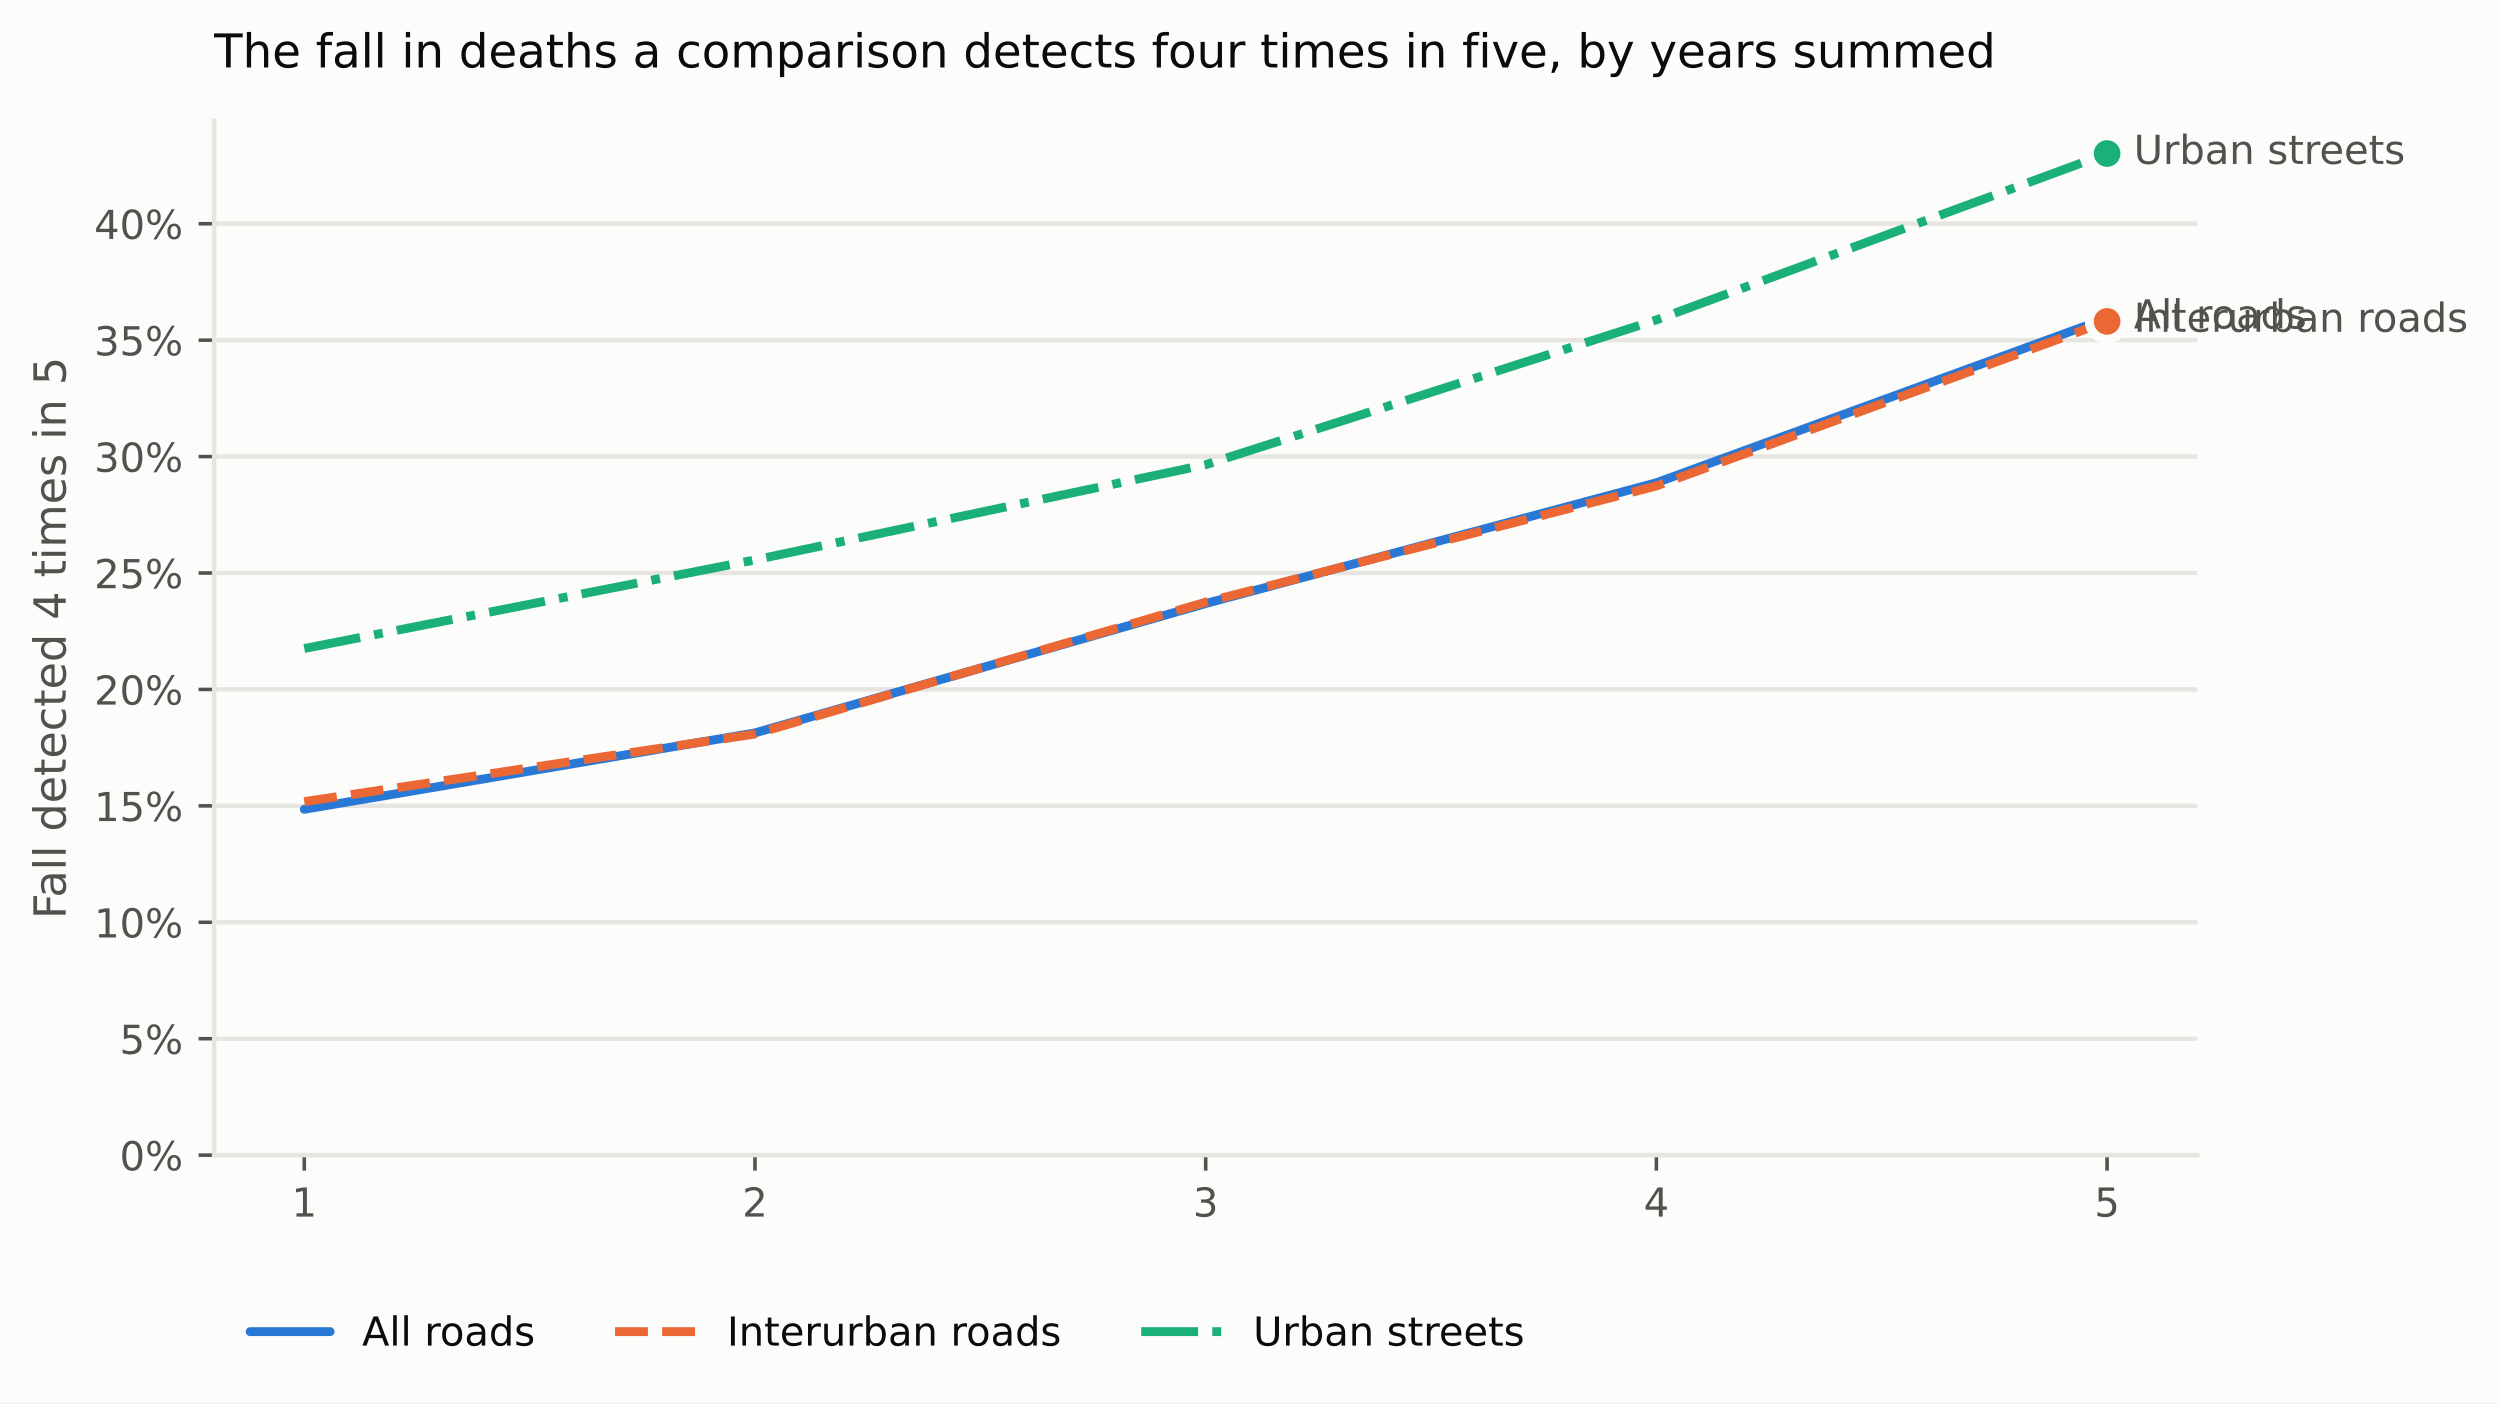
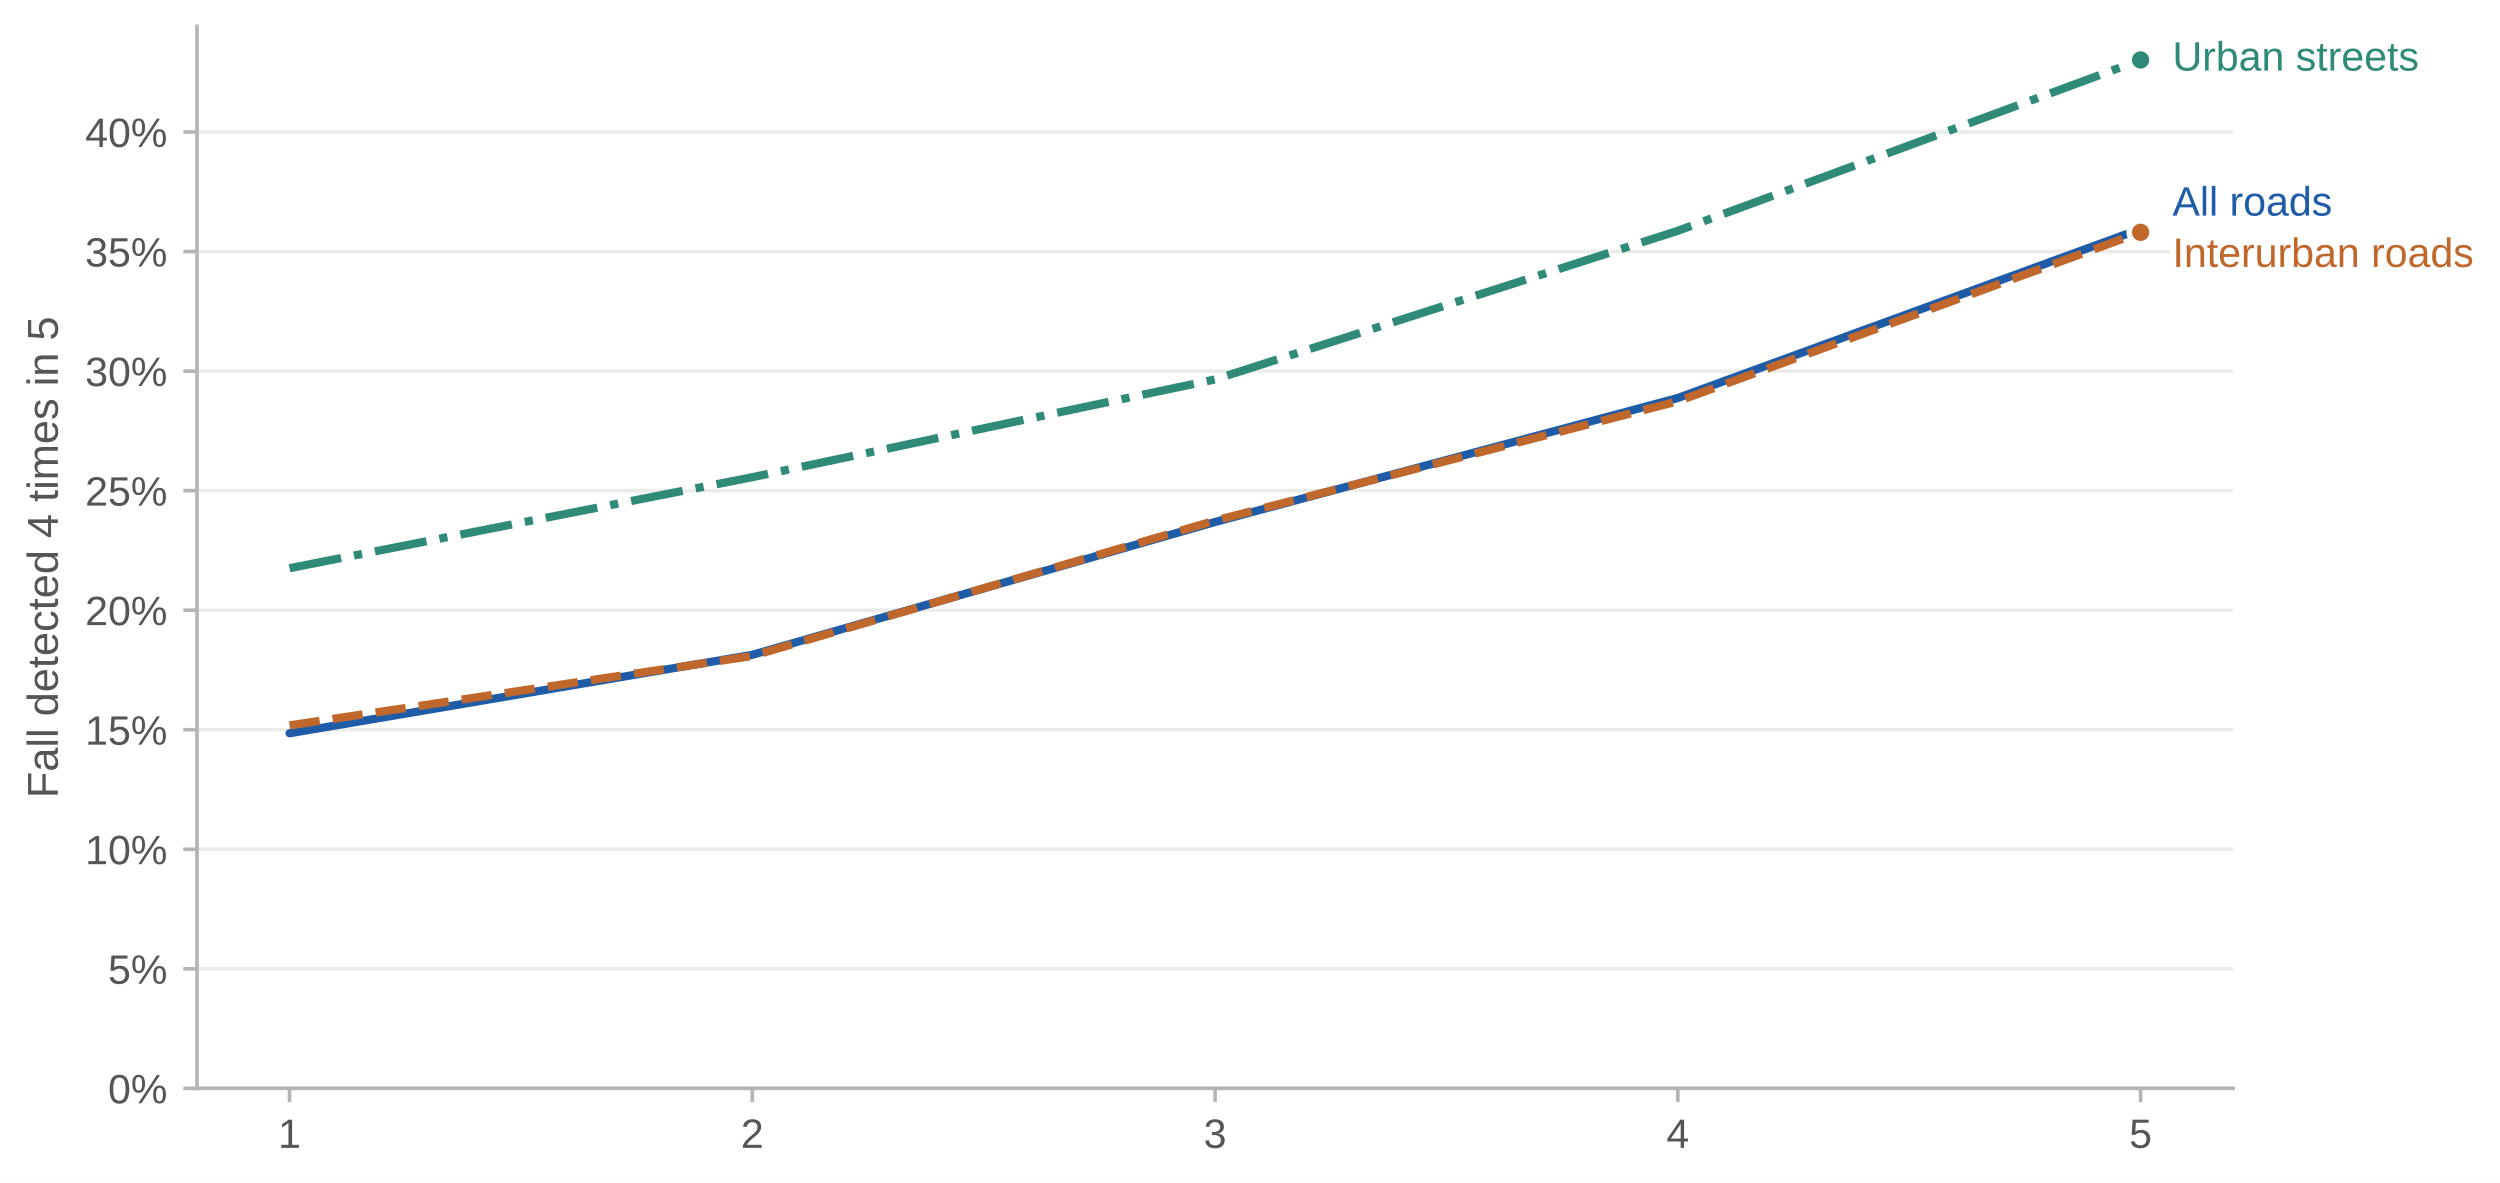
- <svg xmlns="http://www.w3.org/2000/svg" xmlns:xlink="http://www.w3.org/1999/xlink" width="562.761pt" height="315.869pt" viewBox="0 0 562.761 315.869" version="1.1">
+ <svg xmlns="http://www.w3.org/2000/svg" xmlns:xlink="http://www.w3.org/1999/xlink" width="548.092pt" height="259.314pt" viewBox="0 0 548.092 259.314" version="1.1">
  <defs>
    <style type="text/css">*{stroke-linejoin: round; stroke-linecap: butt}</style>
  </defs>
  <g id="figure_1">
    <g id="patch_1">
-       <path d="M 0 315.869  L 562.761 315.869  L 562.761 0  L 0 0  z " style="fill: #fcfcfb" />
+       <path d="M 0 259.314  L 548.092 259.314  L 548.092 0  L 0 0  z " style="fill: #ffffff" />
    </g>
    <g id="axes_1">
      <g id="patch_2">
-         <path d="M 48.205 260.026  L 494.605 260.026  L 494.605 27.178  L 48.205 27.178  z " style="fill: #fcfcfb" />
+         <path d="M 43.188 238.608  L 489.588 238.608  L 489.588 5.76  L 43.188 5.76  z " style="fill: #ffffff" />
      </g>
      <g id="matplotlib.axis_1">
        <g id="xtick_1">
          <g id="line2d_1">
            <defs>
-               <path id="m3a9c350e79" d="M 0 0  L 0 3.5  " style="stroke: #52514e; stroke-width: 0.8" />
+               <path id="md614d822b1" d="M 0 0  L 0 3  " style="stroke: #b5b5b0; stroke-width: 0.8" />
            </defs>
            <g>
-               <use xlink:href="#m3a9c350e79" x="68.496" y="260.026" style="fill: #52514e; stroke: #52514e; stroke-width: 0.8" />
+               <use xlink:href="#md614d822b1" x="63.479" y="238.608" style="fill: #b5b5b0; stroke: #b5b5b0; stroke-width: 0.8" />
            </g>
          </g>
          <g id="text_1">
-             <text style="font-size: 9px; font-family: 'DejaVu Sans', 'Bitstream Vera Sans', 'Computer Modern Sans Serif', 'Lucida Grande', 'Verdana', 'Geneva', 'Lucid', 'Arial', 'Helvetica', 'Avant Garde', sans-serif; text-anchor: middle; fill: #52514e" x="68.496" y="273.864" transform="rotate(-0 68.4956 273.8643)">1</text>
+             <text style="font-size: 9px; font-family: 'Arial', 'Liberation Sans', 'Helvetica', 'DejaVu Sans', sans-serif; text-anchor: middle; fill: #555555" x="63.479" y="251.66" transform="rotate(-0 63.47909 251.6602)">1</text>
          </g>
        </g>
        <g id="xtick_2">
          <g id="line2d_2">
            <g>
-               <use xlink:href="#m3a9c350e79" x="169.95" y="260.026" style="fill: #52514e; stroke: #52514e; stroke-width: 0.8" />
+               <use xlink:href="#md614d822b1" x="164.934" y="238.608" style="fill: #b5b5b0; stroke: #b5b5b0; stroke-width: 0.8" />
            </g>
          </g>
          <g id="text_2">
-             <text style="font-size: 9px; font-family: 'DejaVu Sans', 'Bitstream Vera Sans', 'Computer Modern Sans Serif', 'Lucida Grande', 'Verdana', 'Geneva', 'Lucid', 'Arial', 'Helvetica', 'Avant Garde', sans-serif; text-anchor: middle; fill: #52514e" x="169.95" y="273.864" transform="rotate(-0 169.9501 273.8643)">2</text>
+             <text style="font-size: 9px; font-family: 'Arial', 'Liberation Sans', 'Helvetica', 'DejaVu Sans', sans-serif; text-anchor: middle; fill: #555555" x="164.934" y="251.66" transform="rotate(-0 164.9336 251.6602)">2</text>
          </g>
        </g>
        <g id="xtick_3">
          <g id="line2d_3">
            <g>
-               <use xlink:href="#m3a9c350e79" x="271.405" y="260.026" style="fill: #52514e; stroke: #52514e; stroke-width: 0.8" />
+               <use xlink:href="#md614d822b1" x="266.388" y="238.608" style="fill: #b5b5b0; stroke: #b5b5b0; stroke-width: 0.8" />
            </g>
          </g>
          <g id="text_3">
-             <text style="font-size: 9px; font-family: 'DejaVu Sans', 'Bitstream Vera Sans', 'Computer Modern Sans Serif', 'Lucida Grande', 'Verdana', 'Geneva', 'Lucid', 'Arial', 'Helvetica', 'Avant Garde', sans-serif; text-anchor: middle; fill: #52514e" x="271.405" y="273.864" transform="rotate(-0 271.4047 273.8643)">3</text>
+             <text style="font-size: 9px; font-family: 'Arial', 'Liberation Sans', 'Helvetica', 'DejaVu Sans', sans-serif; text-anchor: middle; fill: #555555" x="266.388" y="251.66" transform="rotate(-0 266.3882 251.6602)">3</text>
          </g>
        </g>
        <g id="xtick_4">
          <g id="line2d_4">
            <g>
-               <use xlink:href="#m3a9c350e79" x="372.859" y="260.026" style="fill: #52514e; stroke: #52514e; stroke-width: 0.8" />
+               <use xlink:href="#md614d822b1" x="367.843" y="238.608" style="fill: #b5b5b0; stroke: #b5b5b0; stroke-width: 0.8" />
            </g>
          </g>
          <g id="text_4">
-             <text style="font-size: 9px; font-family: 'DejaVu Sans', 'Bitstream Vera Sans', 'Computer Modern Sans Serif', 'Lucida Grande', 'Verdana', 'Geneva', 'Lucid', 'Arial', 'Helvetica', 'Avant Garde', sans-serif; text-anchor: middle; fill: #52514e" x="372.859" y="273.864" transform="rotate(-0 372.8592 273.8643)">4</text>
+             <text style="font-size: 9px; font-family: 'Arial', 'Liberation Sans', 'Helvetica', 'DejaVu Sans', sans-serif; text-anchor: middle; fill: #555555" x="367.843" y="251.66" transform="rotate(-0 367.8427 251.6602)">4</text>
          </g>
        </g>
        <g id="xtick_5">
          <g id="line2d_5">
            <g>
-               <use xlink:href="#m3a9c350e79" x="474.314" y="260.026" style="fill: #52514e; stroke: #52514e; stroke-width: 0.8" />
+               <use xlink:href="#md614d822b1" x="469.297" y="238.608" style="fill: #b5b5b0; stroke: #b5b5b0; stroke-width: 0.8" />
            </g>
          </g>
          <g id="text_5">
-             <text style="font-size: 9px; font-family: 'DejaVu Sans', 'Bitstream Vera Sans', 'Computer Modern Sans Serif', 'Lucida Grande', 'Verdana', 'Geneva', 'Lucid', 'Arial', 'Helvetica', 'Avant Garde', sans-serif; text-anchor: middle; fill: #52514e" x="474.314" y="273.864" transform="rotate(-0 474.3138 273.8643)">5</text>
+             <text style="font-size: 9px; font-family: 'Arial', 'Liberation Sans', 'Helvetica', 'DejaVu Sans', sans-serif; text-anchor: middle; fill: #555555" x="469.297" y="251.66" transform="rotate(-0 469.2973 251.6602)">5</text>
          </g>
        </g>
      </g>
      <g id="matplotlib.axis_2">
        <g id="ytick_1">
          <g id="line2d_6">
-             <path d="M 48.205 260.026  L 494.605 260.026  " clip-path="url(#p7026a4772d)" style="fill: none; stroke: #e6e5e1; stroke-linecap: round" />
+             <path d="M 43.188 238.608  L 489.588 238.608  " clip-path="url(#p822228f5c3)" style="fill: none; stroke: #ebebe8; stroke-width: 0.8; stroke-linecap: round" />
          </g>
          <g id="line2d_7">
            <defs>
-               <path id="mdd3c75259f" d="M 0 0  L -3.5 0  " style="stroke: #52514e; stroke-width: 0.8" />
+               <path id="m37b3047986" d="M 0 0  L -3 0  " style="stroke: #b5b5b0; stroke-width: 0.8" />
            </defs>
            <g>
-               <use xlink:href="#mdd3c75259f" x="48.205" y="260.026" style="fill: #52514e; stroke: #52514e; stroke-width: 0.8" />
+               <use xlink:href="#m37b3047986" x="43.188" y="238.608" style="fill: #b5b5b0; stroke: #b5b5b0; stroke-width: 0.8" />
            </g>
          </g>
          <g id="text_6">
-             <text style="font-size: 9px; font-family: 'DejaVu Sans', 'Bitstream Vera Sans', 'Computer Modern Sans Serif', 'Lucida Grande', 'Verdana', 'Geneva', 'Lucid', 'Arial', 'Helvetica', 'Avant Garde', sans-serif; text-anchor: end; fill: #52514e" x="41.205" y="263.445" transform="rotate(-0 41.20469 263.4453)">0%</text>
+             <text style="font-size: 9px; font-family: 'Arial', 'Liberation Sans', 'Helvetica', 'DejaVu Sans', sans-serif; text-anchor: end; fill: #555555" x="36.688" y="241.884" transform="rotate(-0 36.68818 241.8841)">0%</text>
          </g>
        </g>
        <g id="ytick_2">
          <g id="line2d_8">
-             <path d="M 48.205 233.819  L 494.605 233.819  " clip-path="url(#p7026a4772d)" style="fill: none; stroke: #e6e5e1; stroke-linecap: round" />
+             <path d="M 43.188 212.4  L 489.588 212.4  " clip-path="url(#p822228f5c3)" style="fill: none; stroke: #ebebe8; stroke-width: 0.8; stroke-linecap: round" />
          </g>
          <g id="line2d_9">
            <g>
-               <use xlink:href="#mdd3c75259f" x="48.205" y="233.819" style="fill: #52514e; stroke: #52514e; stroke-width: 0.8" />
+               <use xlink:href="#m37b3047986" x="43.188" y="212.4" style="fill: #b5b5b0; stroke: #b5b5b0; stroke-width: 0.8" />
            </g>
          </g>
          <g id="text_7">
-             <text style="font-size: 9px; font-family: 'DejaVu Sans', 'Bitstream Vera Sans', 'Computer Modern Sans Serif', 'Lucida Grande', 'Verdana', 'Geneva', 'Lucid', 'Arial', 'Helvetica', 'Avant Garde', sans-serif; text-anchor: end; fill: #52514e" x="41.205" y="237.237" transform="rotate(-0 41.20469 237.2375)">5%</text>
+             <text style="font-size: 9px; font-family: 'Arial', 'Liberation Sans', 'Helvetica', 'DejaVu Sans', sans-serif; text-anchor: end; fill: #555555" x="36.688" y="215.676" transform="rotate(-0 36.68818 215.6763)">5%</text>
          </g>
        </g>
        <g id="ytick_3">
          <g id="line2d_10">
-             <path d="M 48.205 207.611  L 494.605 207.611  " clip-path="url(#p7026a4772d)" style="fill: none; stroke: #e6e5e1; stroke-linecap: round" />
+             <path d="M 43.188 186.192  L 489.588 186.192  " clip-path="url(#p822228f5c3)" style="fill: none; stroke: #ebebe8; stroke-width: 0.8; stroke-linecap: round" />
          </g>
          <g id="line2d_11">
            <g>
-               <use xlink:href="#mdd3c75259f" x="48.205" y="207.611" style="fill: #52514e; stroke: #52514e; stroke-width: 0.8" />
+               <use xlink:href="#m37b3047986" x="43.188" y="186.192" style="fill: #b5b5b0; stroke: #b5b5b0; stroke-width: 0.8" />
            </g>
          </g>
          <g id="text_8">
-             <text style="font-size: 9px; font-family: 'DejaVu Sans', 'Bitstream Vera Sans', 'Computer Modern Sans Serif', 'Lucida Grande', 'Verdana', 'Geneva', 'Lucid', 'Arial', 'Helvetica', 'Avant Garde', sans-serif; text-anchor: end; fill: #52514e" x="41.205" y="211.03" transform="rotate(-0 41.20469 211.0296)">10%</text>
+             <text style="font-size: 9px; font-family: 'Arial', 'Liberation Sans', 'Helvetica', 'DejaVu Sans', sans-serif; text-anchor: end; fill: #555555" x="36.688" y="189.468" transform="rotate(-0 36.68818 189.4684)">10%</text>
          </g>
        </g>
        <g id="ytick_4">
          <g id="line2d_12">
-             <path d="M 48.205 181.403  L 494.605 181.403  " clip-path="url(#p7026a4772d)" style="fill: none; stroke: #e6e5e1; stroke-linecap: round" />
+             <path d="M 43.188 159.984  L 489.588 159.984  " clip-path="url(#p822228f5c3)" style="fill: none; stroke: #ebebe8; stroke-width: 0.8; stroke-linecap: round" />
          </g>
          <g id="line2d_13">
            <g>
-               <use xlink:href="#mdd3c75259f" x="48.205" y="181.403" style="fill: #52514e; stroke: #52514e; stroke-width: 0.8" />
+               <use xlink:href="#m37b3047986" x="43.188" y="159.984" style="fill: #b5b5b0; stroke: #b5b5b0; stroke-width: 0.8" />
            </g>
          </g>
          <g id="text_9">
-             <text style="font-size: 9px; font-family: 'DejaVu Sans', 'Bitstream Vera Sans', 'Computer Modern Sans Serif', 'Lucida Grande', 'Verdana', 'Geneva', 'Lucid', 'Arial', 'Helvetica', 'Avant Garde', sans-serif; text-anchor: end; fill: #52514e" x="41.205" y="184.822" transform="rotate(-0 41.20469 184.8218)">15%</text>
+             <text style="font-size: 9px; font-family: 'Arial', 'Liberation Sans', 'Helvetica', 'DejaVu Sans', sans-serif; text-anchor: end; fill: #555555" x="36.688" y="163.261" transform="rotate(-0 36.68818 163.2606)">15%</text>
          </g>
        </g>
        <g id="ytick_5">
          <g id="line2d_14">
-             <path d="M 48.205 155.195  L 494.605 155.195  " clip-path="url(#p7026a4772d)" style="fill: none; stroke: #e6e5e1; stroke-linecap: round" />
+             <path d="M 43.188 133.777  L 489.588 133.777  " clip-path="url(#p822228f5c3)" style="fill: none; stroke: #ebebe8; stroke-width: 0.8; stroke-linecap: round" />
          </g>
          <g id="line2d_15">
            <g>
-               <use xlink:href="#mdd3c75259f" x="48.205" y="155.195" style="fill: #52514e; stroke: #52514e; stroke-width: 0.8" />
+               <use xlink:href="#m37b3047986" x="43.188" y="133.777" style="fill: #b5b5b0; stroke: #b5b5b0; stroke-width: 0.8" />
            </g>
          </g>
          <g id="text_10">
-             <text style="font-size: 9px; font-family: 'DejaVu Sans', 'Bitstream Vera Sans', 'Computer Modern Sans Serif', 'Lucida Grande', 'Verdana', 'Geneva', 'Lucid', 'Arial', 'Helvetica', 'Avant Garde', sans-serif; text-anchor: end; fill: #52514e" x="41.205" y="158.614" transform="rotate(-0 41.20469 158.6139)">20%</text>
+             <text style="font-size: 9px; font-family: 'Arial', 'Liberation Sans', 'Helvetica', 'DejaVu Sans', sans-serif; text-anchor: end; fill: #555555" x="36.688" y="137.053" transform="rotate(-0 36.68818 137.0527)">20%</text>
          </g>
        </g>
        <g id="ytick_6">
          <g id="line2d_16">
-             <path d="M 48.205 128.987  L 494.605 128.987  " clip-path="url(#p7026a4772d)" style="fill: none; stroke: #e6e5e1; stroke-linecap: round" />
+             <path d="M 43.188 107.569  L 489.588 107.569  " clip-path="url(#p822228f5c3)" style="fill: none; stroke: #ebebe8; stroke-width: 0.8; stroke-linecap: round" />
          </g>
          <g id="line2d_17">
            <g>
-               <use xlink:href="#mdd3c75259f" x="48.205" y="128.987" style="fill: #52514e; stroke: #52514e; stroke-width: 0.8" />
+               <use xlink:href="#m37b3047986" x="43.188" y="107.569" style="fill: #b5b5b0; stroke: #b5b5b0; stroke-width: 0.8" />
            </g>
          </g>
          <g id="text_11">
-             <text style="font-size: 9px; font-family: 'DejaVu Sans', 'Bitstream Vera Sans', 'Computer Modern Sans Serif', 'Lucida Grande', 'Verdana', 'Geneva', 'Lucid', 'Arial', 'Helvetica', 'Avant Garde', sans-serif; text-anchor: end; fill: #52514e" x="41.205" y="132.406" transform="rotate(-0 41.20469 132.4061)">25%</text>
+             <text style="font-size: 9px; font-family: 'Arial', 'Liberation Sans', 'Helvetica', 'DejaVu Sans', sans-serif; text-anchor: end; fill: #555555" x="36.688" y="110.845" transform="rotate(-0 36.68818 110.8449)">25%</text>
          </g>
        </g>
        <g id="ytick_7">
          <g id="line2d_18">
-             <path d="M 48.205 102.779  L 494.605 102.779  " clip-path="url(#p7026a4772d)" style="fill: none; stroke: #e6e5e1; stroke-linecap: round" />
+             <path d="M 43.188 81.361  L 489.588 81.361  " clip-path="url(#p822228f5c3)" style="fill: none; stroke: #ebebe8; stroke-width: 0.8; stroke-linecap: round" />
          </g>
          <g id="line2d_19">
            <g>
-               <use xlink:href="#mdd3c75259f" x="48.205" y="102.779" style="fill: #52514e; stroke: #52514e; stroke-width: 0.8" />
+               <use xlink:href="#m37b3047986" x="43.188" y="81.361" style="fill: #b5b5b0; stroke: #b5b5b0; stroke-width: 0.8" />
            </g>
          </g>
          <g id="text_12">
-             <text style="font-size: 9px; font-family: 'DejaVu Sans', 'Bitstream Vera Sans', 'Computer Modern Sans Serif', 'Lucida Grande', 'Verdana', 'Geneva', 'Lucid', 'Arial', 'Helvetica', 'Avant Garde', sans-serif; text-anchor: end; fill: #52514e" x="41.205" y="106.198" transform="rotate(-0 41.20469 106.1982)">30%</text>
+             <text style="font-size: 9px; font-family: 'Arial', 'Liberation Sans', 'Helvetica', 'DejaVu Sans', sans-serif; text-anchor: end; fill: #555555" x="36.688" y="84.637" transform="rotate(-0 36.68818 84.63704)">30%</text>
          </g>
        </g>
        <g id="ytick_8">
          <g id="line2d_20">
-             <path d="M 48.205 76.571  L 494.605 76.571  " clip-path="url(#p7026a4772d)" style="fill: none; stroke: #e6e5e1; stroke-linecap: round" />
+             <path d="M 43.188 55.153  L 489.588 55.153  " clip-path="url(#p822228f5c3)" style="fill: none; stroke: #ebebe8; stroke-width: 0.8; stroke-linecap: round" />
          </g>
          <g id="line2d_21">
            <g>
-               <use xlink:href="#mdd3c75259f" x="48.205" y="76.571" style="fill: #52514e; stroke: #52514e; stroke-width: 0.8" />
+               <use xlink:href="#m37b3047986" x="43.188" y="55.153" style="fill: #b5b5b0; stroke: #b5b5b0; stroke-width: 0.8" />
            </g>
          </g>
          <g id="text_13">
-             <text style="font-size: 9px; font-family: 'DejaVu Sans', 'Bitstream Vera Sans', 'Computer Modern Sans Serif', 'Lucida Grande', 'Verdana', 'Geneva', 'Lucid', 'Arial', 'Helvetica', 'Avant Garde', sans-serif; text-anchor: end; fill: #52514e" x="41.205" y="79.99" transform="rotate(-0 41.20469 79.99037)">35%</text>
+             <text style="font-size: 9px; font-family: 'Arial', 'Liberation Sans', 'Helvetica', 'DejaVu Sans', sans-serif; text-anchor: end; fill: #555555" x="36.688" y="58.429" transform="rotate(-0 36.68818 58.42919)">35%</text>
          </g>
        </g>
        <g id="ytick_9">
          <g id="line2d_22">
-             <path d="M 48.205 50.364  L 494.605 50.364  " clip-path="url(#p7026a4772d)" style="fill: none; stroke: #e6e5e1; stroke-linecap: round" />
+             <path d="M 43.188 28.945  L 489.588 28.945  " clip-path="url(#p822228f5c3)" style="fill: none; stroke: #ebebe8; stroke-width: 0.8; stroke-linecap: round" />
          </g>
          <g id="line2d_23">
            <g>
-               <use xlink:href="#mdd3c75259f" x="48.205" y="50.364" style="fill: #52514e; stroke: #52514e; stroke-width: 0.8" />
+               <use xlink:href="#m37b3047986" x="43.188" y="28.945" style="fill: #b5b5b0; stroke: #b5b5b0; stroke-width: 0.8" />
            </g>
          </g>
          <g id="text_14">
-             <text style="font-size: 9px; font-family: 'DejaVu Sans', 'Bitstream Vera Sans', 'Computer Modern Sans Serif', 'Lucida Grande', 'Verdana', 'Geneva', 'Lucid', 'Arial', 'Helvetica', 'Avant Garde', sans-serif; text-anchor: end; fill: #52514e" x="41.205" y="53.783" transform="rotate(-0 41.20469 53.78253)">40%</text>
+             <text style="font-size: 9px; font-family: 'Arial', 'Liberation Sans', 'Helvetica', 'DejaVu Sans', sans-serif; text-anchor: end; fill: #555555" x="36.688" y="32.221" transform="rotate(-0 36.68818 32.22134)">40%</text>
          </g>
        </g>
        <g id="text_15">
-           <text style="font-size: 10px; font-family: 'DejaVu Sans', 'Bitstream Vera Sans', 'Computer Modern Sans Serif', 'Lucida Grande', 'Verdana', 'Geneva', 'Lucid', 'Arial', 'Helvetica', 'Avant Garde', sans-serif; text-anchor: middle; fill: #52514e" x="14.798" y="143.602" transform="rotate(-90 14.79844 143.6024)">Fall detected 4 times in 5</text>
+           <text style="font-size: 9.5px; font-family: 'Arial', 'Liberation Sans', 'Helvetica', 'DejaVu Sans', sans-serif; text-anchor: middle; fill: #555555" x="12.676" y="122.184" transform="rotate(-90 12.67626 122.184)">Fall detected 4 times in 5</text>
        </g>
      </g>
      <g id="line2d_24">
-         <path d="M 68.496 182.177  L 169.95 164.973  L 271.405 135.852  L 372.859 108.665  L 474.314 71.608  " clip-path="url(#p7026a4772d)" style="fill: none; stroke: #2a78d6; stroke-width: 2; stroke-linecap: round" />
+         <path d="M 63.479 160.758  L 164.934 143.555  L 266.388 114.434  L 367.843 87.247  L 469.297 50.19  " clip-path="url(#p822228f5c3)" style="fill: none; stroke: #1f5ca8; stroke-width: 1.8; stroke-linecap: round" />
      </g>
      <g id="line2d_25">
        <defs>
-           <path id="mbdb302a14b" d="M 0 4  C 1.061 4 2.078 3.579 2.828 2.828  C 3.579 2.078 4 1.061 4 0  C 4 -1.061 3.579 -2.078 2.828 -2.828  C 2.078 -3.579 1.061 -4 0 -4  C -1.061 -4 -2.078 -3.579 -2.828 -2.828  C -3.579 -2.078 -4 -1.061 -4 0  C -4 1.061 -3.579 2.078 -2.828 2.828  C -2.078 3.579 -1.061 4 0 4  z " style="stroke: #fcfcfb; stroke-width: 2" />
+           <path id="m972d42b17f" d="M 0 2.5  C 0.663 2.5 1.299 2.237 1.768 1.768  C 2.237 1.299 2.5 0.663 2.5 0  C 2.5 -0.663 2.237 -1.299 1.768 -1.768  C 1.299 -2.237 0.663 -2.5 0 -2.5  C -0.663 -2.5 -1.299 -2.237 -1.768 -1.768  C -2.237 -1.299 -2.5 -0.663 -2.5 0  C -2.5 0.663 -2.237 1.299 -1.768 1.768  C -1.299 2.237 -0.663 2.5 0 2.5  z " style="stroke: #ffffff; stroke-width: 1.2" />
        </defs>
-         <g clip-path="url(#p7026a4772d)">
-           <use xlink:href="#mbdb302a14b" x="474.314" y="71.608" style="fill: #2a78d6; stroke: #fcfcfb; stroke-width: 2" />
+         <g clip-path="url(#p822228f5c3)">
+           <use xlink:href="#m972d42b17f" x="469.297" y="50.19" style="fill: #1f5ca8; stroke: #ffffff; stroke-width: 1.2" />
        </g>
      </g>
      <g id="line2d_26">
-         <path d="M 68.496 180.446  L 169.95 165.229  L 271.405 135.55  L 372.859 109.395  L 474.314 72.348  " clip-path="url(#p7026a4772d)" style="fill: none; stroke-dasharray: 7.4,3.2; stroke-dashoffset: 0; stroke: #eb6834; stroke-width: 2" />
+         <path d="M 63.479 159.027  L 164.934 143.811  L 266.388 114.132  L 367.843 87.976  L 469.297 50.93  " clip-path="url(#p822228f5c3)" style="fill: none; stroke-dasharray: 6.66,2.88; stroke-dashoffset: 0; stroke: #c0672c; stroke-width: 1.8" />
      </g>
      <g id="line2d_27">
        <defs>
-           <path id="m415b86604d" d="M 0 4  C 1.061 4 2.078 3.579 2.828 2.828  C 3.579 2.078 4 1.061 4 0  C 4 -1.061 3.579 -2.078 2.828 -2.828  C 2.078 -3.579 1.061 -4 0 -4  C -1.061 -4 -2.078 -3.579 -2.828 -2.828  C -3.579 -2.078 -4 -1.061 -4 0  C -4 1.061 -3.579 2.078 -2.828 2.828  C -2.078 3.579 -1.061 4 0 4  z " style="stroke: #fcfcfb; stroke-width: 2" />
+           <path id="m55ff224941" d="M 0 2.5  C 0.663 2.5 1.299 2.237 1.768 1.768  C 2.237 1.299 2.5 0.663 2.5 0  C 2.5 -0.663 2.237 -1.299 1.768 -1.768  C 1.299 -2.237 0.663 -2.5 0 -2.5  C -0.663 -2.5 -1.299 -2.237 -1.768 -1.768  C -2.237 -1.299 -2.5 -0.663 -2.5 0  C -2.5 0.663 -2.237 1.299 -1.768 1.768  C -1.299 2.237 -0.663 2.5 0 2.5  z " style="stroke: #ffffff; stroke-width: 1.2" />
        </defs>
-         <g clip-path="url(#p7026a4772d)">
-           <use xlink:href="#m415b86604d" x="474.314" y="72.348" style="fill: #eb6834; stroke: #fcfcfb; stroke-width: 2" />
+         <g clip-path="url(#p822228f5c3)">
+           <use xlink:href="#m55ff224941" x="469.297" y="50.93" style="fill: #c0672c; stroke: #ffffff; stroke-width: 1.2" />
        </g>
      </g>
      <g id="line2d_28">
-         <path d="M 68.496 145.984  L 169.95 126.035  L 271.405 104.599  L 372.859 72.014  L 474.314 34.559  " clip-path="url(#p7026a4772d)" style="fill: none; stroke-dasharray: 12.8,3.2,2,3.2; stroke-dashoffset: 0; stroke: #1baf7a; stroke-width: 2" />
+         <path d="M 63.479 124.565  L 164.934 104.617  L 266.388 83.18  L 367.843 50.595  L 469.297 13.141  " clip-path="url(#p822228f5c3)" style="fill: none; stroke-dasharray: 11.52,2.88,1.8,2.88; stroke-dashoffset: 0; stroke: #2f8a78; stroke-width: 1.8" />
      </g>
      <g id="line2d_29">
        <defs>
-           <path id="mb20026e83d" d="M 0 4  C 1.061 4 2.078 3.579 2.828 2.828  C 3.579 2.078 4 1.061 4 0  C 4 -1.061 3.579 -2.078 2.828 -2.828  C 2.078 -3.579 1.061 -4 0 -4  C -1.061 -4 -2.078 -3.579 -2.828 -2.828  C -3.579 -2.078 -4 -1.061 -4 0  C -4 1.061 -3.579 2.078 -2.828 2.828  C -2.078 3.579 -1.061 4 0 4  z " style="stroke: #fcfcfb; stroke-width: 2" />
+           <path id="m0ddde07c1f" d="M 0 2.5  C 0.663 2.5 1.299 2.237 1.768 1.768  C 2.237 1.299 2.5 0.663 2.5 0  C 2.5 -0.663 2.237 -1.299 1.768 -1.768  C 1.299 -2.237 0.663 -2.5 0 -2.5  C -0.663 -2.5 -1.299 -2.237 -1.768 -1.768  C -2.237 -1.299 -2.5 -0.663 -2.5 0  C -2.5 0.663 -2.237 1.299 -1.768 1.768  C -1.299 2.237 -0.663 2.5 0 2.5  z " style="stroke: #ffffff; stroke-width: 1.2" />
        </defs>
-         <g clip-path="url(#p7026a4772d)">
-           <use xlink:href="#mb20026e83d" x="474.314" y="34.559" style="fill: #1baf7a; stroke: #fcfcfb; stroke-width: 2" />
+         <g clip-path="url(#p822228f5c3)">
+           <use xlink:href="#m0ddde07c1f" x="469.297" y="13.141" style="fill: #2f8a78; stroke: #ffffff; stroke-width: 1.2" />
        </g>
      </g>
      <g id="patch_3">
-         <path d="M 48.205 260.026  L 48.205 27.178  " style="fill: none; stroke: #e6e5e1; stroke-linejoin: miter; stroke-linecap: square" />
+         <path d="M 43.188 238.608  L 43.188 5.76  " style="fill: none; stroke: #b5b5b0; stroke-width: 0.8; stroke-linejoin: miter; stroke-linecap: square" />
      </g>
      <g id="patch_4">
-         <path d="M 48.205 260.026  L 494.605 260.026  " style="fill: none; stroke: #e6e5e1; stroke-linejoin: miter; stroke-linecap: square" />
+         <path d="M 43.188 238.608  L 489.588 238.608  " style="fill: none; stroke: #b5b5b0; stroke-width: 0.8; stroke-linejoin: miter; stroke-linecap: square" />
      </g>
      <g id="text_16">
-         <text style="font-size: 9px; font-family: 'DejaVu Sans', 'Bitstream Vera Sans', 'Computer Modern Sans Serif', 'Lucida Grande', 'Verdana', 'Geneva', 'Lucid', 'Arial', 'Helvetica', 'Avant Garde', sans-serif; text-anchor: start; fill: #52514e" x="480.314" y="73.946" transform="rotate(-0 480.3138 73.94637)">All roads</text>
+         <g id="patch_5">
+           <path d="M 475.667 49.788  L 511.941 49.788  L 511.941 40.082  L 475.667 40.082  z " style="fill: #ffffff" />
+         </g>
+         <text style="font-size: 9px; font-family: 'Arial', 'Liberation Sans', 'Helvetica', 'DejaVu Sans', sans-serif; text-anchor: start; fill: #1f5ca8" x="476.297" y="47.264" transform="rotate(-0 476.2973 47.26389)">All roads</text>
      </g>
      <g id="text_17">
-         <text style="font-size: 9px; font-family: 'DejaVu Sans', 'Bitstream Vera Sans', 'Computer Modern Sans Serif', 'Lucida Grande', 'Verdana', 'Geneva', 'Lucid', 'Arial', 'Helvetica', 'Avant Garde', sans-serif; text-anchor: start; fill: #52514e" x="480.314" y="74.686" transform="rotate(-0 480.3138 74.6864)">Interurban roads</text>
+         <g id="patch_6">
+           <path d="M 475.667 61.038  L 542.962 61.038  L 542.962 51.332  L 475.667 51.332  z " style="fill: #ffffff" />
+         </g>
+         <text style="font-size: 9px; font-family: 'Arial', 'Liberation Sans', 'Helvetica', 'DejaVu Sans', sans-serif; text-anchor: start; fill: #c0672c" x="476.297" y="58.514" transform="rotate(-0 476.2973 58.51389)">Interurban roads</text>
      </g>
      <g id="text_18">
-         <text style="font-size: 9px; font-family: 'DejaVu Sans', 'Bitstream Vera Sans', 'Computer Modern Sans Serif', 'Lucida Grande', 'Verdana', 'Geneva', 'Lucid', 'Arial', 'Helvetica', 'Avant Garde', sans-serif; text-anchor: start; fill: #52514e" x="480.314" y="36.897" transform="rotate(-0 480.3138 36.89748)">Urban streets</text>
-       </g>
-       <g id="text_19">
-         <text style="font-size: 10.5px; font-family: 'DejaVu Sans', 'Bitstream Vera Sans', 'Computer Modern Sans Serif', 'Lucida Grande', 'Verdana', 'Geneva', 'Lucid', 'Arial', 'Helvetica', 'Avant Garde', sans-serif; text-anchor: start; fill: #0b0b0b" x="48.205" y="15.178" transform="rotate(-0 48.20469 15.17836)">The fall in deaths a comparison detects four times in five, by years summed</text>
-       </g>
-       <g id="legend_1">
-         <g id="line2d_30">
-           <path d="M 56.305 299.757  L 65.305 299.757  L 74.305 299.757  " style="fill: none; stroke: #2a78d6; stroke-width: 2; stroke-linecap: round" />
-         </g>
-         <g id="text_20">
-           <text style="font-size: 9px; font-family: 'DejaVu Sans', 'Bitstream Vera Sans', 'Computer Modern Sans Serif', 'Lucida Grande', 'Verdana', 'Geneva', 'Lucid', 'Arial', 'Helvetica', 'Avant Garde', sans-serif; text-anchor: start; fill: #0b0b0b" x="81.505" y="302.907" transform="rotate(-0 81.50469 302.9067)">All roads</text>
-         </g>
-         <g id="line2d_31">
-           <path d="M 138.448 299.757  L 147.448 299.757  L 156.448 299.757  " style="fill: none; stroke-dasharray: 7.4,3.2; stroke-dashoffset: 0; stroke: #eb6834; stroke-width: 2" />
-         </g>
-         <g id="text_21">
-           <text style="font-size: 9px; font-family: 'DejaVu Sans', 'Bitstream Vera Sans', 'Computer Modern Sans Serif', 'Lucida Grande', 'Verdana', 'Geneva', 'Lucid', 'Arial', 'Helvetica', 'Avant Garde', sans-serif; text-anchor: start; fill: #0b0b0b" x="163.648" y="302.907" transform="rotate(-0 163.648 302.9067)">Interurban roads</text>
-         </g>
-         <g id="line2d_32">
-           <path d="M 256.895 299.757  L 265.895 299.757  L 274.895 299.757  " style="fill: none; stroke-dasharray: 12.8,3.2,2,3.2; stroke-dashoffset: 0; stroke: #1baf7a; stroke-width: 2" />
-         </g>
-         <g id="text_22">
-           <text style="font-size: 9px; font-family: 'DejaVu Sans', 'Bitstream Vera Sans', 'Computer Modern Sans Serif', 'Lucida Grande', 'Verdana', 'Geneva', 'Lucid', 'Arial', 'Helvetica', 'Avant Garde', sans-serif; text-anchor: start; fill: #0b0b0b" x="282.095" y="302.907" transform="rotate(-0 282.095 302.9067)">Urban streets</text>
-         </g>
+         <g id="patch_7">
+           <path d="M 475.667 17.994  L 530.946 17.994  L 530.946 8.288  L 475.667 8.288  z " style="fill: #ffffff" />
+         </g>
+         <text style="font-size: 9px; font-family: 'Arial', 'Liberation Sans', 'Helvetica', 'DejaVu Sans', sans-serif; text-anchor: start; fill: #2f8a78" x="476.297" y="15.47" transform="rotate(-0 476.2973 15.46998)">Urban streets</text>
      </g>
    </g>
  </g>
  <defs>
-     <clipPath id="p7026a4772d">
-       <rect x="48.205" y="27.178" width="446.4" height="232.848" />
+     <clipPath id="p822228f5c3">
+       <rect x="43.188" y="5.76" width="446.4" height="232.848" />
    </clipPath>
  </defs>
</svg>
